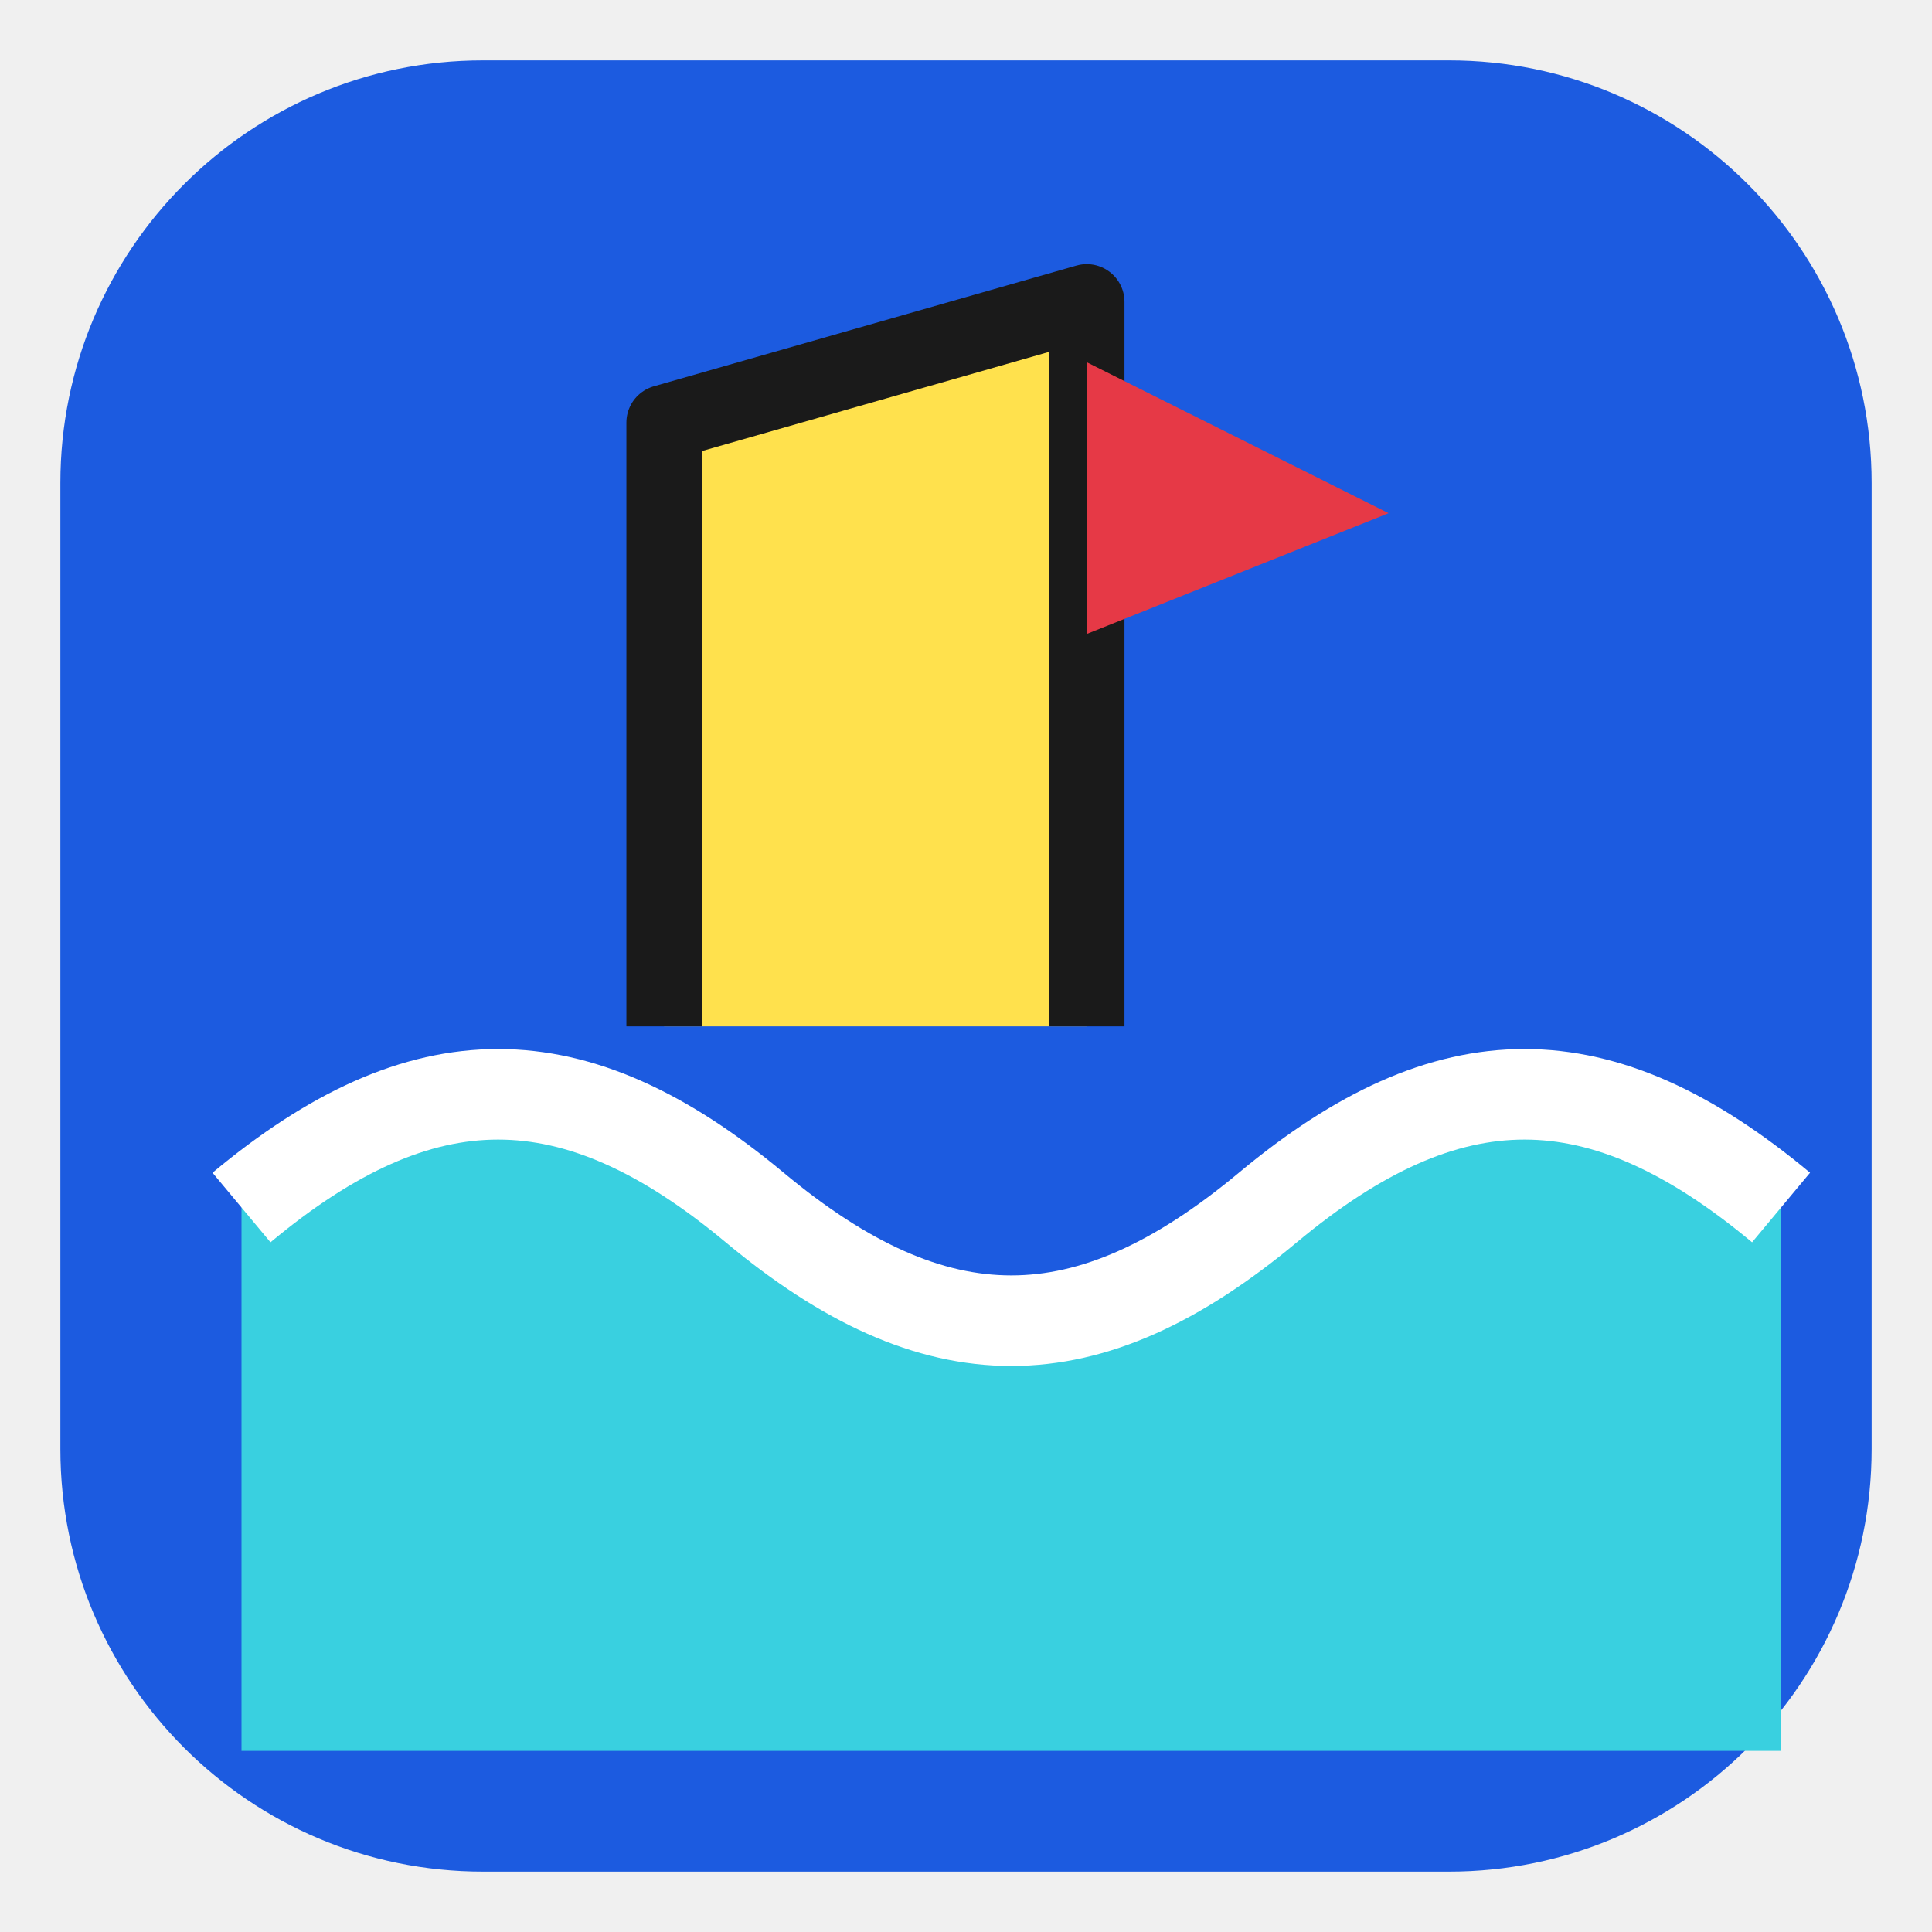
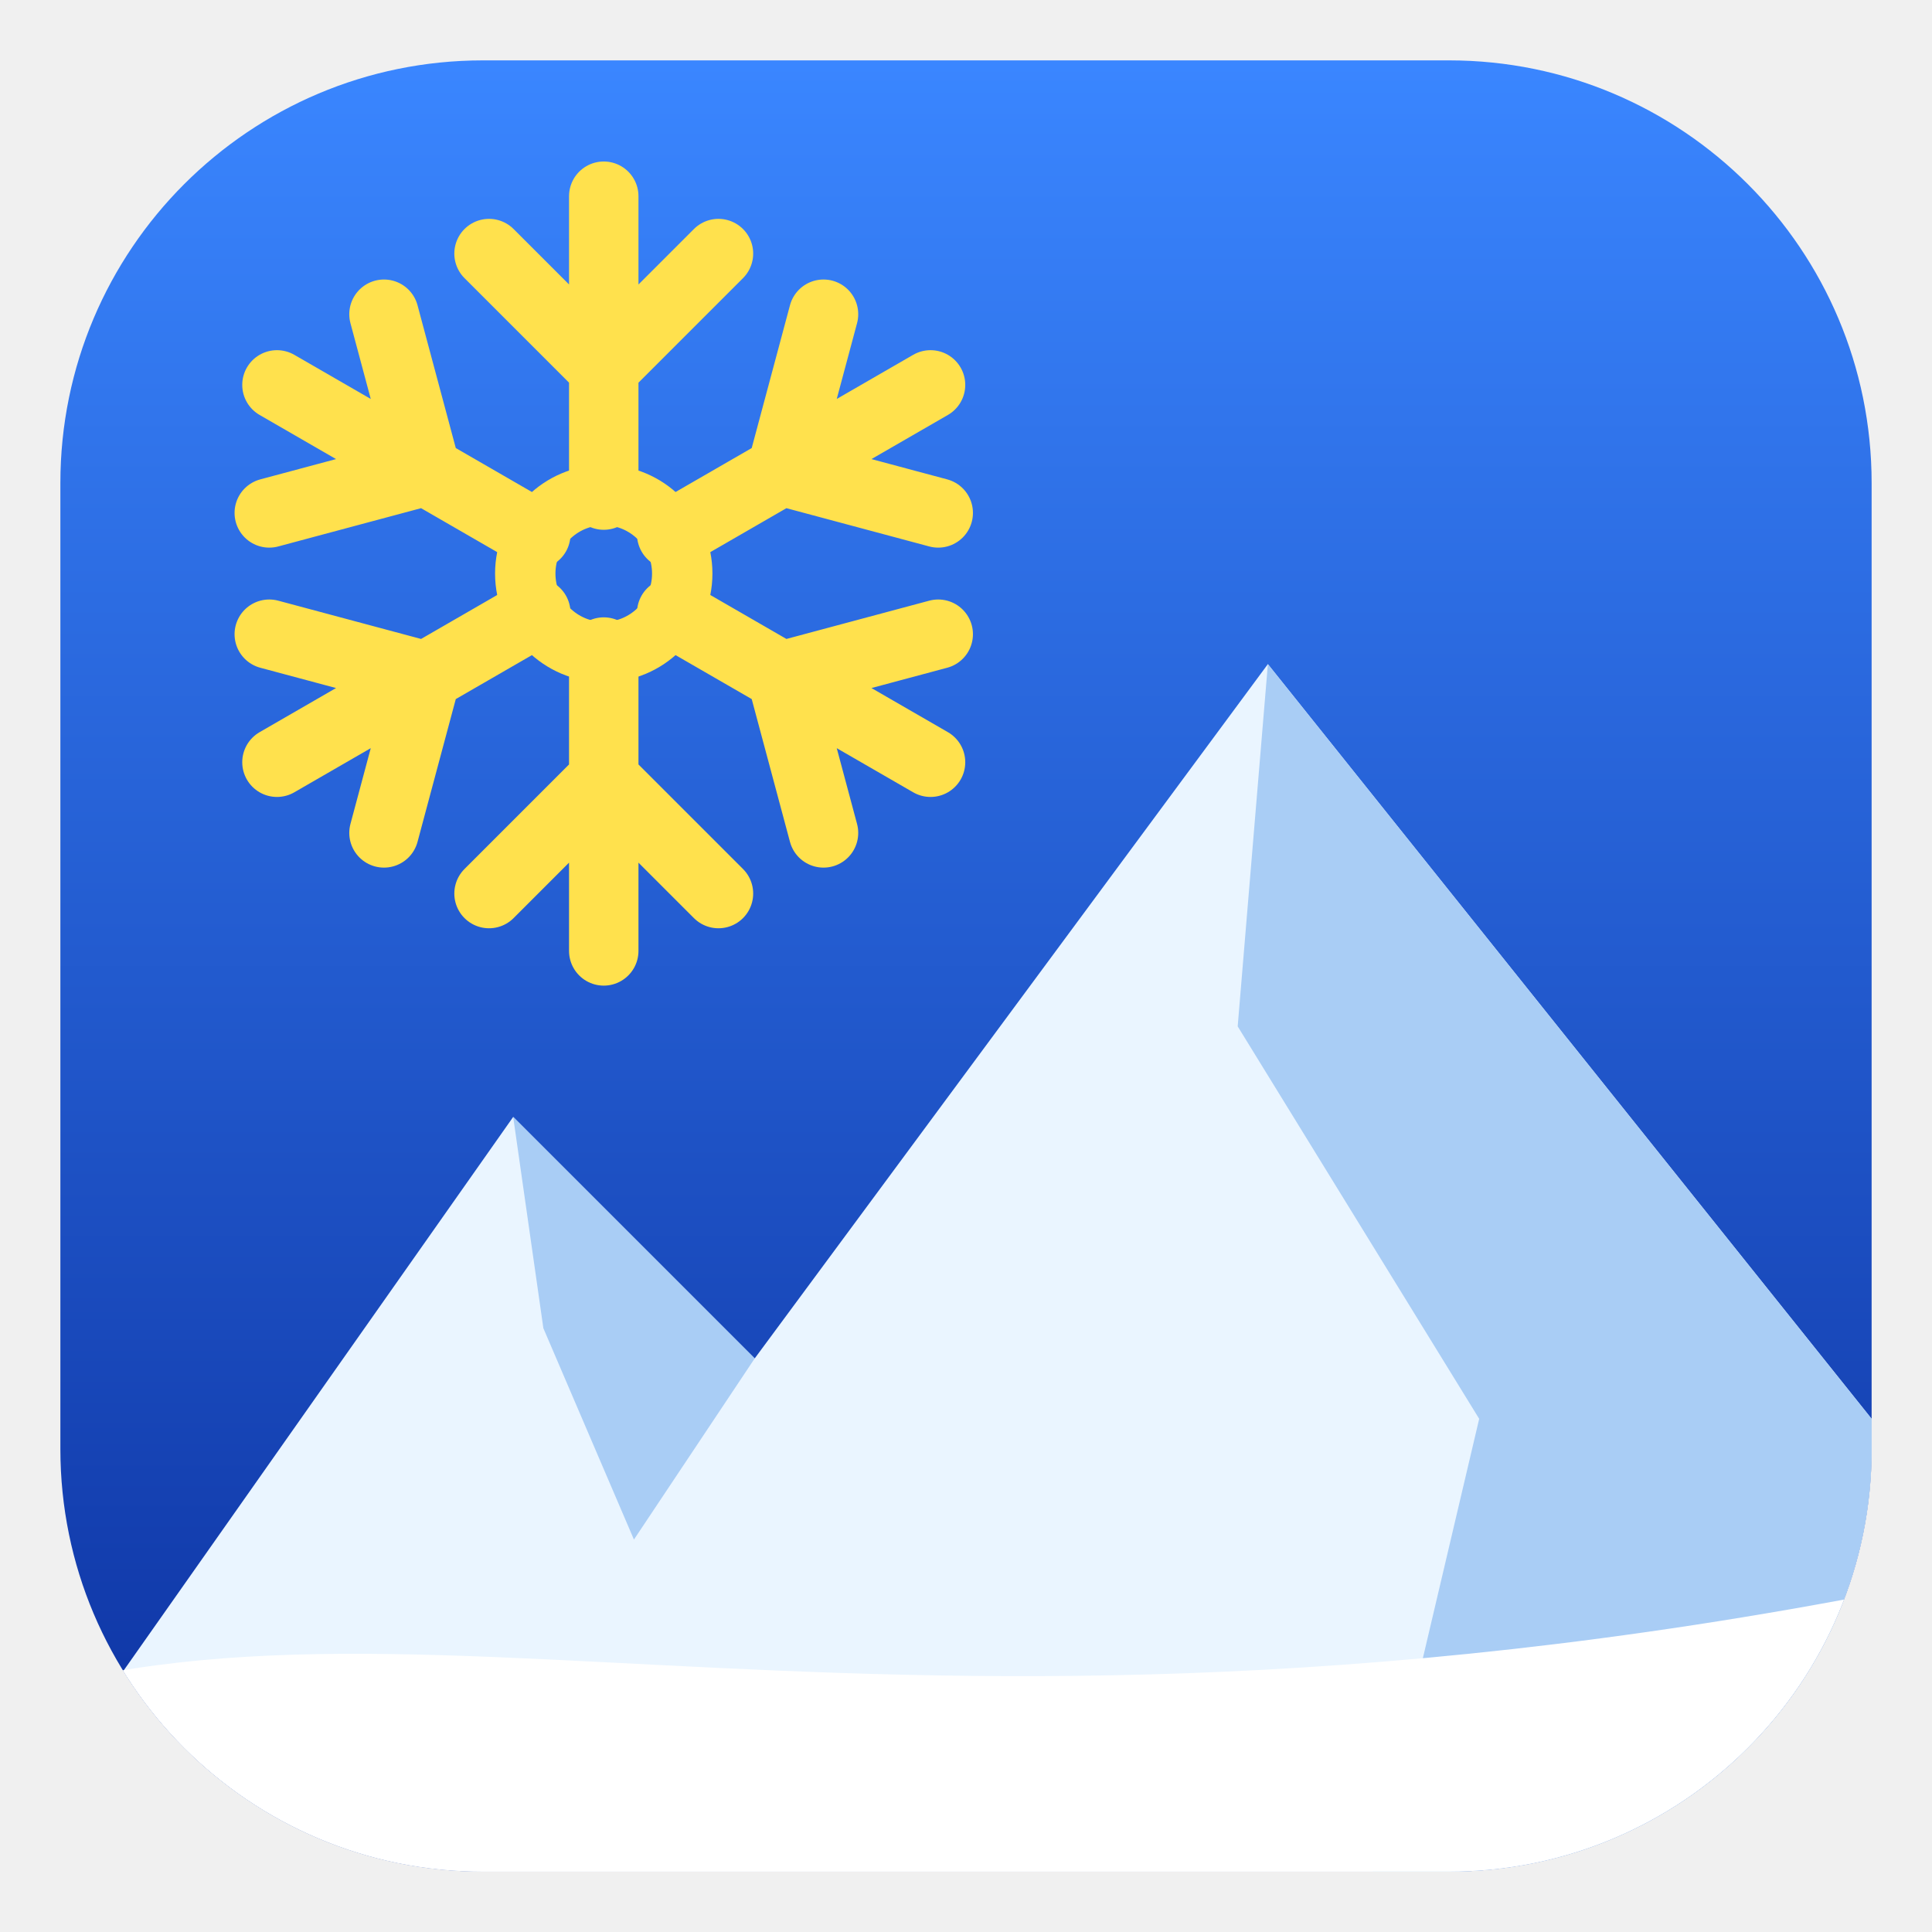
- <svg xmlns="http://www.w3.org/2000/svg" viewBox="0 0 64 64">
-   <rect x="2" y="2" width="60" height="60" rx="14" fill="#1c5be0" />
-   <path d="M8 40c6-5 11-5 17 0s11 5 17 0 11-5 17 0v18H8z" fill="#39d0e0" />
-   <path d="M8 40c6-5 11-5 17 0s11 5 17 0 11-5 17 0" fill="none" stroke="#fff" stroke-width="3" />
-   <path d="M22 34V14l14-4v24" fill="#ffe14d" stroke="#1a1a1a" stroke-width="2.5" stroke-linejoin="round" />
-   <path d="M36 12l10 5-10 4" fill="#e63946" />
+ <svg xmlns="http://www.w3.org/2000/svg" xmlns:xlink="http://www.w3.org/1999/xlink" viewBox="0 0 64 64">
+   <defs>
+     <linearGradient id="bg" x1="0" y1="0" x2="0" y2="1">
+       <stop offset="0" stop-color="#3a86ff" />
+       <stop offset="1" stop-color="#0b2f9e" />
+     </linearGradient>
+     <clipPath id="cl">
+       <rect x="2" y="2" width="60" height="60" rx="14" />
+     </clipPath>
+     <g id="arm">
+       <path d="M0 -2.6V-12.5M-3.8 -10.6L0 -6.8l3.8 -3.8" />
+     </g>
+   </defs>
+   <rect x="2" y="2" width="60" height="60" rx="14" fill="url(#bg)" />
+   <g clip-path="url(#cl)">
+     <path d="M-2 64L17 37l8 8 17-23 24 30v12z" fill="#eaf5ff" />
+     <path d="M42 22l24 30v12H45l4-17-8-13z" fill="#a9cdf5" />
+     <path d="M17 37l8 8-4 6-3-7z" fill="#a9cdf5" />
+     <path d="M-2 57c15-6 31 3 68-5v12H-2z" fill="#fff" />
+   </g>
+   <g transform="translate(20 19)" fill="none" stroke="#ffe14d" stroke-width="2.3" stroke-linecap="round" stroke-linejoin="round">
+     <circle r="2.6" stroke-width="2" />
+     <use xlink:href="#arm" />
+     <use xlink:href="#arm" transform="rotate(60)" />
+     <use xlink:href="#arm" transform="rotate(120)" />
+     <use xlink:href="#arm" transform="rotate(180)" />
+     <use xlink:href="#arm" transform="rotate(240)" />
+     <use xlink:href="#arm" transform="rotate(300)" />
+   </g>
</svg>
